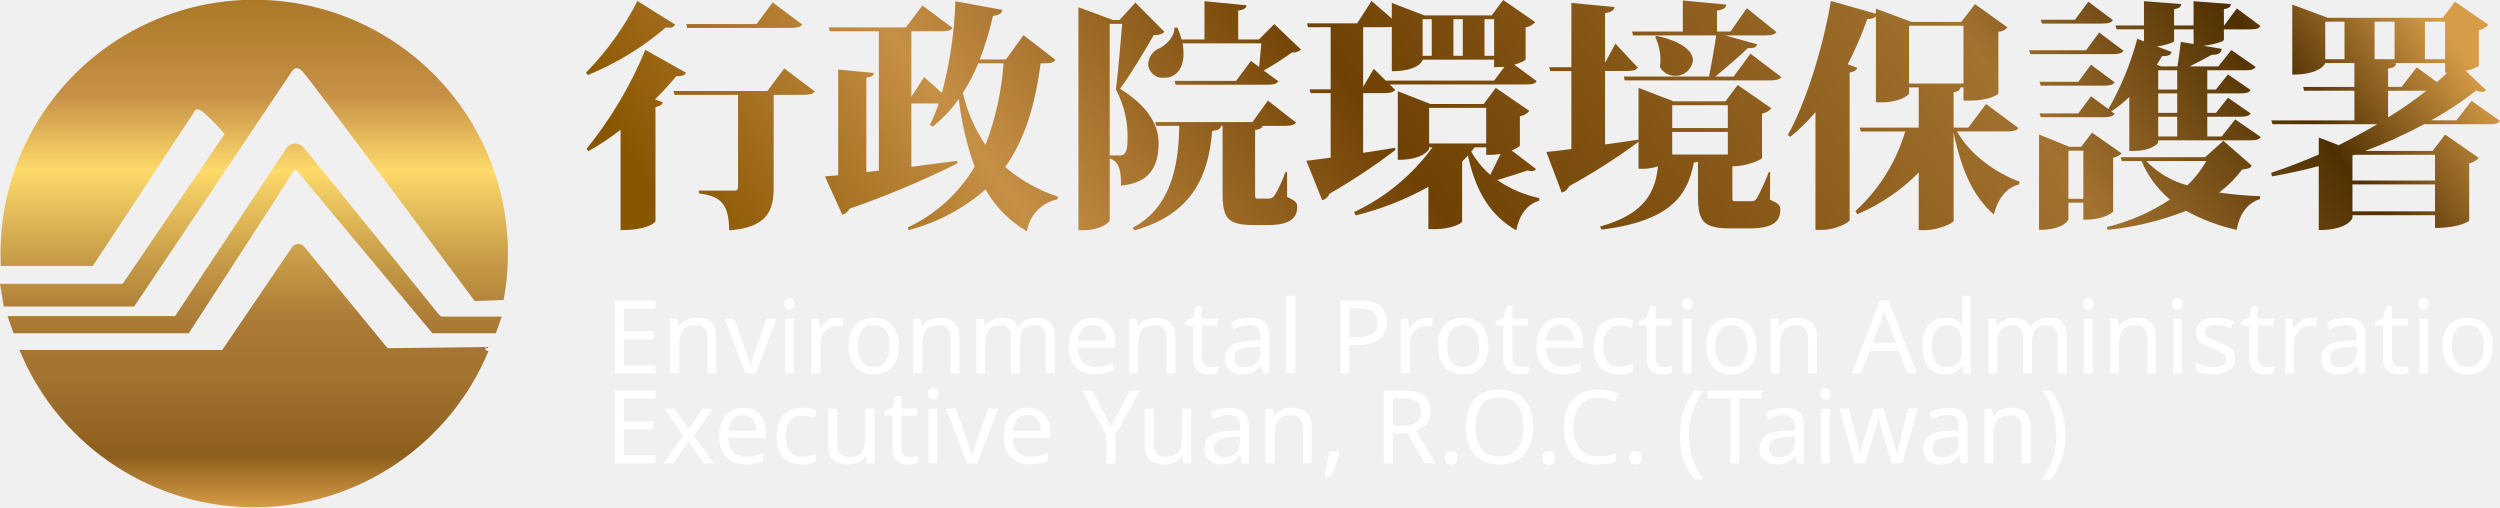
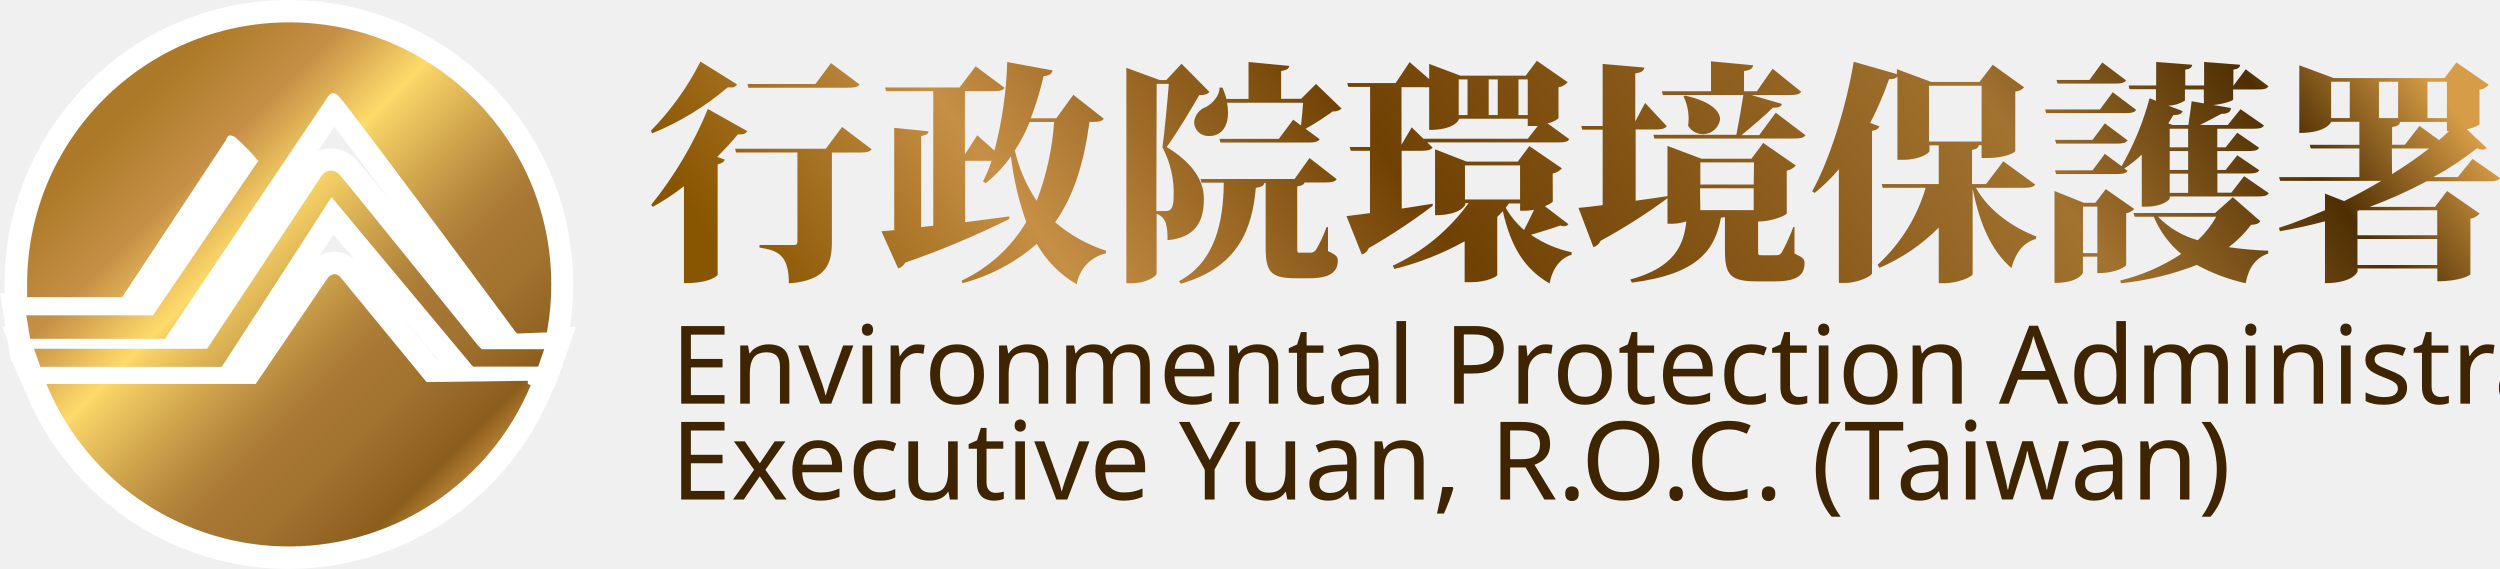
- <svg xmlns="http://www.w3.org/2000/svg" width="416.621" height="84.546" viewBox="0 0 416.621 84.546">
+ <svg xmlns="http://www.w3.org/2000/svg" width="391.1" height="88.98" viewBox="0 0 391.1 88.98">
  <defs>
-     <linearGradient id="linear-gradient" x1="0.5" x2="0.5" y2="1" gradientUnits="objectBoundingBox">
+     <linearGradient id="未命名漸層_156" data-name="未命名漸層 156" x1="-167.19" y1="1051.23" x2="-166.48" y2="1050.52" gradientTransform="matrix(82.06, 0, 0, -81.99, 13735.69, 86211.06)" gradientUnits="userSpaceOnUse">
      <stop offset="0" stop-color="#ab7927" />
-       <stop offset="0.185" stop-color="#c68f46" />
-       <stop offset="0.338" stop-color="#fedb6b" />
-       <stop offset="0.363" stop-color="#f5d065" />
-       <stop offset="0.499" stop-color="#cba04a" />
-       <stop offset="0.602" stop-color="#b1823a" />
+       <stop offset="0.18" stop-color="#c68f46" />
+       <stop offset="0.34" stop-color="#fedb6b" />
+       <stop offset="0.36" stop-color="#f5d065" />
+       <stop offset="0.5" stop-color="#cba04a" />
+       <stop offset="0.6" stop-color="#b1823a" />
      <stop offset="0.66" stop-color="#a87734" />
-       <stop offset="0.748" stop-color="#a2722f" />
+       <stop offset="0.75" stop-color="#a2722f" />
      <stop offset="0.86" stop-color="#926321" />
-       <stop offset="0.896" stop-color="#8c5e1c" />
+       <stop offset="0.9" stop-color="#8c5e1c" />
      <stop offset="1" stop-color="#d69c47" />
    </linearGradient>
-     <clipPath id="clip-path">
-       <rect id="矩形_40" data-name="矩形 40" width="84.643" height="84.546" fill="url(#linear-gradient)" />
-     </clipPath>
-     <linearGradient id="linear-gradient-3" x1="0.018" y1="0.587" x2="1" y2="0.5" gradientUnits="objectBoundingBox">
+     <linearGradient id="未命名漸層_29" data-name="未命名漸層 29" x1="-162.17" y1="1054.02" x2="-161.28" y2="1054.1" gradientTransform="matrix(318.93, 0, 0, -38.55, 51827.94, 40663.14)" gradientUnits="userSpaceOnUse">
      <stop offset="0" stop-color="#850" />
-       <stop offset="0.185" stop-color="#c68f46" />
-       <stop offset="0.404" stop-color="#6f4103" />
-       <stop offset="0.748" stop-color="#a2722f" />
-       <stop offset="0.896" stop-color="#4f2f02" />
+       <stop offset="0.18" stop-color="#c68f46" />
+       <stop offset="0.4" stop-color="#6f4103" />
+       <stop offset="0.75" stop-color="#a2722f" />
+       <stop offset="0.9" stop-color="#4f2f02" />
      <stop offset="1" stop-color="#d69c47" />
    </linearGradient>
  </defs>
-   <g id="logo" transform="translate(0 2.579)">
-     <text id="Environmental_Protection_Administration_Executive_Yuan_R.O.C._Taiwan_" data-name="Environmental Protection Administration Executive Yuan, R.O.C. (Taiwan)" transform="translate(100.798 59.643)" fill="#fff" font-size="17" font-family="BaskOldFace, Baskerville Old Face">
-       <tspan x="0" y="0">Environmental Protection Administration</tspan>
-       <tspan x="0" y="15">Executive Yuan, R.O.C. (Taiwan)</tspan>
-     </text>
-     <g id="组_49" data-name="组 49" transform="translate(0 -2.579)">
-       <g id="组_48" data-name="组 48" transform="translate(0 0)" clip-path="url(#clip-path)">
-         <path id="路径_15690" data-name="路径 15690" d="M255.545,85.515l-.31-.714h33.792c1.364-2.009,11.513-16.953,11.5-16.929a1.581,1.581,0,0,1,1.1-.779,1.291,1.291,0,0,1,1.12.553L316.589,84.5l16.33-.2v.511l.477.2a42.3,42.3,0,0,1-77.851.508m78.745-3.509H324.069l-.16-.184L301.494,54.946l-.038-.046-.026-.046a.466.466,0,0,0-.173-.188c-.021,0-.192.064-.469.527-.915,1.522-16.513,25.553-17.176,26.584l-.161.232h-29.2l-.118-.343-.648-1.845-.236-.679h27.932c1.774-2.677,18.582-28.026,18.6-28.05a1.841,1.841,0,0,1,1.316-.7,2.078,2.078,0,0,1,1.623.826c1.214,1.364,21.122,26.068,22.258,27.471l.54.538h10.095l-.238.682-.616,1.757-.118.342ZM274.1,77.552H252.628l-.07-.426-.46-2.763-.1-.6h20.442l16.983-24.949a32.752,32.752,0,0,0-3.525-3.63c-.457-.38-.861-.551-1.135-.479-.34.093-.511.551-.511.553l-.021.062-.035.056L267.614,70.56l-.15.232H252.132l-.016-.5c-.018-.508-.027-1.028-.027-1.551A42.277,42.277,0,1,1,336,76.051l-.07.407-.414.016-4.136.16-.222.01-.16-.16-.027-.027-.021-.03c-.268-.363-26.875-36.237-28.528-38.04a1.4,1.4,0,0,0-1.048-.573c-.433.058-.784.572-.882.763l-.013.029-.019.027-25.949,38.7-.16.225Z" transform="translate(-252 -26.47)" fill="url(#linear-gradient)" />
+   <g id="圖層_2" data-name="圖層 2">
+     <g id="圖層_1-2" data-name="圖層 1">
+       <g id="logo">
+         <g id="Environmental_Protection_Administration_Executive_Yuan_R.O.C._Taiwan_" data-name="Environmental Protection Administration Executive Yuan R.O.C. Taiwan " style="isolation: isolate">
+           <text transform="translate(104.91 63.15)" style="isolation: isolate;font-size: 17px;fill: #3f2400;font-family: BaskOldFace, Baskerville Old Face">Environmental Protection Administration</text>
+           <text transform="translate(104.91 78.15)" style="isolation: isolate;font-size: 17px;fill: #3f2400;font-family: BaskOldFace, Baskerville Old Face">Executive Yuan, R.O.C. (Taiwan)</text>
+         </g>
+         <g id="路径_15690" data-name="路径 15690">
+           <path d="M45.13,89A44.47,44.47,0,0,1,4.34,62.15h0L1.92,56.56h.39v0H1.75l-.49-3L.4,51.08H.85L0,45.87H.72c0-.45,0-.91,0-1.37A44.49,44.49,0,0,1,45.17,0h0A44.54,44.54,0,0,1,89.67,44.47a45.31,45.31,0,0,1-.5,6.68h.93l-2.52,7.2h0l-.21.51-.66,1.9h-.13l-.35.83A44.57,44.57,0,0,1,45.13,89ZM12.9,63.56a37.49,37.49,0,0,0,64.82-.43l-12.62.16L52.65,48.14l-.27.48-.25-.17L42.91,62l-1,1.53ZM7.25,60.88l-.61.27ZM59.78,45.8l8.59,10.45h.13ZM55.73,12.88c2.43,2.88,22,29.18,26.73,35.62a38.85,38.85,0,0,0,.21-4A37.52,37.52,0,0,0,45.19,7h0A37.49,37.49,0,0,0,7.73,43h9.49l15-22.85A4.27,4.27,0,0,1,35,17.82,4.59,4.59,0,0,1,39.22,19l.07.06a35.23,35.23,0,0,1,3.06,3l5.77-8.61A4.78,4.78,0,0,1,51.52,11l.34,0,.33,0A4.8,4.8,0,0,1,55.73,12.88ZM52.29,39.39a4.66,4.66,0,0,1,3.15,1.21l-3.27-3.93L50,40a4.81,4.81,0,0,1,1.59-.58l.47-.05ZM56,25.27c.49.58,2.13,2.58,5.06,6.19-3.6-4.81-6.81-9.08-8.76-11.64l-2.56,3.81a5.29,5.29,0,0,1,1.72-.42l.16,0h.16A5.49,5.49,0,0,1,56,25.27ZM38.78,22.6l-.15.44A2.52,2.52,0,0,0,38.78,22.6Zm11.39-5.48.07.09Z" style="fill: #fff" />
+           <path d="M7.55,60.75l-.3-.69H40L51.16,43.65a1.51,1.51,0,0,1,1.06-.76,1.28,1.28,0,0,1,1.09.54L66.73,59.77l15.84-.2v.5l.46.19a41,41,0,0,1-75.48.49m76.35-3.4H74l-.16-.17L52.1,31.12l0-.05,0,0a.35.35,0,0,0-.16-.18s-.19.06-.46.51c-.88,1.47-16,24.77-16.65,25.77l-.16.22H6.3L6.18,57l-.63-1.79-.23-.65H32.4l18-27.2a1.76,1.76,0,0,1,1.28-.68,2,2,0,0,1,1.57.8c1.18,1.32,20.48,25.27,21.58,26.63l.53.52h9.78l-.23.66-.6,1.7-.11.33ZM25.54,53H4.72l-.07-.42-.44-2.68-.1-.57H23.93L40.4,25.18A31.59,31.59,0,0,0,37,21.66a1.43,1.43,0,0,0-1.1-.47c-.33.09-.5.54-.5.54l0,.06,0,.05L19.25,46.26l-.15.22H4.24V46c0-.49,0-1,0-1.5a41,41,0,0,1,82,0,40.24,40.24,0,0,1-.62,7.11l-.06.4h-.4l-4,.16h-.22L80.71,52l0,0,0,0c-.26-.35-26-35.13-27.66-36.88a1.37,1.37,0,0,0-1-.56c-.42.06-.76.56-.86.74v0l0,0L25.94,52.82l-.15.22Z" style="fill: url(#未命名漸層_156)" />
+         </g>
+         <path id="路径_16022" data-name="路径 16022" d="M102,20.87a43.17,43.17,0,0,0,11.83-7.2,2.48,2.48,0,0,0,.47,0,.94.94,0,0,0,1-.47l-5.72-3.57a43.5,43.5,0,0,1-7.74,10.81Zm28-11-2.43,3.27H116.93l.15.58h15.61c1,0,1.49-.1,1.78-.51ZM102.12,32.36A36.81,36.81,0,0,0,107,29.13V44.3c4.44,0,5.27-1.31,5.27-1.31V25.71c.69-.15,1-.4,1.13-.73l-1.2-.44c1.24-1.23,2.33-2.43,3.24-3.53.91.08,1.27-.14,1.45-.51l-6.15-3.45a60.55,60.55,0,0,1-8.87,15Zm27.07-9.09H115l.15.58h9.6V37.79c0,.36-.14.54-.51.54h-5.42v.4c2.84.44,4.59,1.13,4.59,5.6,5.82-.43,6.73-3,6.73-6.47v-14h4.44c1,0,1.49-.11,1.78-.51l-4.62-3.49Zm38.72-8.44-2.66,3.67h-4a45.79,45.79,0,0,0,2-6.58c1-.11,1.31-.4,1.42-.91l-7.1-1.31a61.31,61.31,0,0,1-2,13.86l-2.69-2.4-1.93,3v-9.9h4.48c.94,0,1.49-.1,1.74-.51l-4.54-3.38-2.51,3.31H138.47l.15.58H146V35.31l-1.89.22V21.27c.84-.15,1.09-.33,1.16-.73L139.89,20V36c-.76.08-1.45.15-2,.18L140.51,42a1.79,1.79,0,0,0,1.09-.91,137.61,137.61,0,0,0,16.3-6.84l0-.4c-2.37.33-4.7.62-6.92.91V25.16h4.15a24.08,24.08,0,0,1-1.35,3.24l.44.25a20.51,20.51,0,0,0,3.93-4.18,46.38,46.38,0,0,0,2.4,10.26,23.29,23.29,0,0,1-10.11,9.17l.14.4a28.71,28.71,0,0,0,11.61-6.15,17,17,0,0,0,6.26,6.33A5.91,5.91,0,0,1,173,39.64l.07-.4a23.43,23.43,0,0,1-8-4.47c3-4.26,4.55-9.54,5.36-15.69h.43c1,0,1.53-.11,1.82-.51Zm-3,4.25a42.44,42.44,0,0,1-2.73,12.34,23.57,23.57,0,0,1-3.42-7.86,29.2,29.2,0,0,0,2.33-4.47Zm17.54-6.55h-1l-5.24-1.92V44.3h.88c2.4,0,3.85-1.17,3.85-1.49V33.46c1.57.51,1.71,2.11,1.71,4.11,4.26-.37,5.68-2.84,5.68-6.33V31c0-2.95-2.07-5.75-5.82-8,1.67-2.29,3.93-6.08,5.09-8.11.84,0,1.31-.15,1.6-.51l-4.36-4.41Zm-1.5.59h1.9c-.22,2.76-.66,7.49-1,9.93a15.1,15.1,0,0,1,1.75,7.71c0,1.42-.26,2.26-1.17,2.26h-1.53Zm21.36,5.6-2.25,3h-9.28l.14.58h13.79c.95,0,1.45-.11,1.75-.51l-2.22-1.64a43.77,43.77,0,0,0,4.25-2.72,1.94,1.94,0,0,0,1.39-.44l-4-3.86-2.33,2.33h-3.13V11.11c.91-.14,1.2-.36,1.27-.8l-6.37-.61v5.78h-3.45a15.6,15.6,0,0,0-.62-1.78h-.48c.08,1.27-1.16,2.55-2.14,3.05a2.76,2.76,0,0,0-1.82,2.37A2.2,2.2,0,0,0,189,21.28h.2c1.85,0,2.91-1.46,2.91-3.64a8.27,8.27,0,0,0-.15-1.57h11.9c-.07,1.06-.22,2.51-.33,3.57Zm5.21,16.81a19.18,19.18,0,0,1-1.64,3.53,1.06,1.06,0,0,1-1.06.47h-1.41c-.47,0-.47,0-.47-.9V29.16c.8-.11,1.05-.33,1.16-.62h3.28c.94,0,1.45-.11,1.74-.51l-4.26-3.31L202.52,28H187.81l.15.58h3.49c-.07,6.26-1.38,12.41-7,15.4l.25.4c9.1-2.55,11.21-8.7,11.76-15,.9-.11,1.26-.33,1.34-.77H198V38.59c0,3.93.69,4.94,4.77,4.94h2.11c3.16,0,4.4-1,4.4-2.72,0-.62-.14-.88-1.53-1.53V35.53Zm11.75-11.94h3.13c.91,0,1.45-.11,1.71-.51l-.84-.8h20.49c1,0,1.49-.07,1.74-.51L242.1,19.3a3.79,3.79,0,0,0,1.71-.8V13.66a2.56,2.56,0,0,0,1.45-.8l-4.84-3.35-1.75,2.33H228.49L223.58,10v2.37l-3.06-2.66L218.34,13h-7.57l.15.59h3.42V23h-3.21l.19.59h3v9.75c-1.57.22-2.84.36-3.68.47l2.4,6a1.63,1.63,0,0,0,1.09-1,91.66,91.66,0,0,0,10-6.62l0-.32c-1.63.25-3.27.54-4.84.76ZM234.31,18h-1.42V12.42h1.42Zm-10.73,2.33c3.75,0,4.66-1.42,4.66-1.75H239v1.13l1.57,0L239,21.7H222.67l-1.82-1.78-1.6,2.72v-9h3.49a4.73,4.73,0,0,0,.84,0Zm6-2.33h-1.38V12.42h1.38ZM239,18h-1.45V12.42H239Zm3.9,9.14a2.56,2.56,0,0,0,1.45-.8l-5.1-3.49-1.81,2.43h-8l-4.94-1.92V33.67c4,0,4.73-1.6,4.73-1.67v-.22h.51a30.64,30.64,0,0,1-11.86,9.79l.25.51a44.84,44.84,0,0,0,11-4.33v6.4h.95c2.58,0,4.11-.9,4.15-1.12v-9.1a10.59,10.59,0,0,0,.87-.9c1.24,5.48,3.31,9,7.31,11.31.48-2.44,1.75-4,3.46-4.48l0-.4a17.69,17.69,0,0,1-6.37-2.73c1.49-.44,3.35-1,4.58-1.45a2.6,2.6,0,0,0,.62.11.78.78,0,0,0,.66-.33l-3.68-2.8c.69-.29,1.24-.62,1.24-.76Zm-13.72-1.27h8.62V31.2h-8.62Zm8.62,7.09a9.46,9.46,0,0,0,2.19-.14c-.51,1-1.06,2.22-1.57,3.16a13.22,13.22,0,0,1-2.87-3.49,8.27,8.27,0,0,0,.51-.66h1.75Zm37.41-11.82h-2.77c1.68-1.38,3.68-3.09,4.91-4.29.95,0,1.27-.15,1.42-.59L274,14.87h6c1,0,1.49-.11,1.78-.51l-4.47-3.61-2.47,3.53h-2V11.11c1-.14,1.35-.4,1.42-.9l-6.59-.62v4.69h-7.68l.15.59h12.59c-.29,1.85-.73,4.4-1.09,6.22H258.66l.14.58h21.87c1,0,1.49-.11,1.79-.51l-4.66-3.53ZM259,20.25c.91,0,1.45-.11,1.75-.51l-3.39-3.64L255.82,19V11.48c1-.14,1.34-.4,1.42-.91L250.72,10v9.71h-3.34l.14.58h3.2v11.8c-1.6.21-2.94.36-3.78.43l2.33,6.15a1.78,1.78,0,0,0,1.13-1A91.22,91.22,0,0,0,260.88,31l0-.32c-1.71.25-3.38.51-5,.72V20.25Zm4.37-5.17a8,8,0,0,1,.8,3.6,8.26,8.26,0,0,1-.08,1,2.71,2.71,0,0,0,5-1c0-1.27-1.38-2.81-5.46-3.72Zm17.17,20.45a31.54,31.54,0,0,1-1.78,3.93c-.33.47-.51.47-1.21.47h-1.89c-.62,0-.62,0-.62-.76V34.66c2.19,0,4.44-1,4.48-1.27v-6.7a2.48,2.48,0,0,0,1.42-.8l-5.1-3.53L274,24.83h-7.82l-5.32-2V35a8.17,8.17,0,0,0,2.95-.36c-.4,3.67-1.82,7.2-8.77,9.09l.26.48c10.62-1.35,13-5.32,13.93-10.16a2.17,2.17,0,0,0,.62-.1v5.2c0,3.89.84,4.87,5.06,4.87h2.73c3.67,0,4.66-1.12,4.66-2.83,0-.62-.11-.84-1.57-1.53l0-4.15Zm-6.19-6.66H266V25.41h8.4Zm-8.4.58h8.4v3.42H266Zm47.45-4.22-2.7,3.57H308.5V23.45c.77-.11,1-.37,1.06-.73H310v2h.94c2.73,0,4.33-.87,4.33-1.09V14.32a1.93,1.93,0,0,0,1.38-.66l-4.91-3.53-2.07,2.69h-7.53l-5.39-2v.77L290,9.66c-1.27,7.53-3.93,15.68-6.51,20.27l.4.25a28.19,28.19,0,0,0,3.78-3.71V44.26h1c2,0,4.15-1.09,4.19-1.49V20.47c.72-.11,1-.37,1.16-.7l-1.45-.54a51.67,51.67,0,0,0,2.95-6.84c.72,0,1.09-.14,1.31-.4V25h.91c2.58,0,4.11-1.06,4.11-1.38v-.88h1.45V28.8h-8.92l.15.58h6.73a26.54,26.54,0,0,1-7.53,12.05l.29.47a29.24,29.24,0,0,0,9.28-6.3v8.7h1c1.93,0,4.3-1,4.3-1.42V29.56c1.13,5.46,2.87,9.61,6.07,12.37.66-2.51,2-4.07,3.83-4.54l.07-.4c-3.6-1.35-7.46-4-9.46-7.61h7.49c1,0,1.53-.11,1.79-.51ZM301.77,13.41H310v8.73h-8.23Zm35.51.54v1.82l-1-.4A44.42,44.42,0,0,1,331.9,26l-2.62-1.93-1.93,2.58h-5.86l.18.58h9.46c.91,0,1.45-.1,1.71-.51l-.51-.36a18.52,18.52,0,0,0,2.73-2.18v8.15h.8c2.22,0,3.57-1,3.57-1.31v-.29h13.82c.91,0,1.42-.08,1.68-.51l-3.86-2.66-2,2.58h-2.18v-3h4.91c.88,0,1.38-.07,1.64-.51L350,24.29l-1.82,2.29h-1.31V23.63h4.91c.88,0,1.38-.07,1.64-.51L350,20.76l-1.82,2.29h-1.31V20.14h5.64c.91,0,1.42-.08,1.67-.51l-3.67-2.55-2,2.47h-4.33c1.09-.54,2.44-1.27,3.31-1.74,1.06,0,1.46-.29,1.53-.91l-2.76-.47c1.53-.15,3.09-.66,3.09-.87V14h3.82c.95,0,1.45-.07,1.71-.51l-3.56-2.65-1.93,2.58h0V10.89c.8-.11,1-.36,1.06-.76l-5.64-.44v3.68h-2.95V10.89c.84-.11,1-.36,1.09-.76l-5.64-.44v3.68H333l.14.58Zm2.15,9.1V20.14h2.88v2.91Zm0,3.53V23.63h2.88v2.95Zm5.35-10.41-1.92-.33c-.15,1.06-.33,2.62-.51,3.72h-2.44l-.7-.26L340,18c.94,0,1.3-.18,1.45-.62l-2.22-.84a5.33,5.33,0,0,0,2.58-.8V14h2.95Zm-5.35,14v-3h2.88v3Zm-10-.58-1.64,2.14H326l-4.59-1.85V44.26c3.79,0,4.44-1.53,4.44-1.6V40.15h2.25v2.58c3.35,0,4.52-1.2,4.52-1.24V33.35a2.13,2.13,0,0,0,1.26-.66Zm-3.57,2.73h2.25v7.28h-2.25Zm20.67,1H333.76l.18.59h3a15.09,15.09,0,0,0,4.29,5.82,30.46,30.46,0,0,1-9.53,4.15l.11.43a45.38,45.38,0,0,0,11.86-2.87,29,29,0,0,0,7.64,2.87c.44-2.4,1.6-4,3.53-4.65v-.44a58.13,58.13,0,0,1-6.18-.55,17.49,17.49,0,0,0,3.49-3.49c.84-.07,1.2-.18,1.45-.58l-4.29-3.75Zm.18.59a15.52,15.52,0,0,1-2.88,3.67,13.76,13.76,0,0,1-6.22-3.67ZM328.88,9.77l-2,2.73h-5.17l.18.58h9c.91,0,1.45-.11,1.71-.51Zm-.36,7.35h-8.59l.18.58h12.41c.91,0,1.42-.11,1.67-.51l-3.67-2.76Zm-1.17,4.76h-5.86l.18.59h9.46c.91,0,1.45-.11,1.71-.51l-3.56-2.66Zm57.16,5.82h-3.82a46.71,46.71,0,0,0,6.81-4.51,2.18,2.18,0,0,0,.83.22,1.06,1.06,0,0,0,.69-.25l-3.13-2.95a5.57,5.57,0,0,0,2-.72V14.06a2.45,2.45,0,0,0,1.45-.8l-5.06-3.49-1.86,2.44H365.08l-5.38-2V20.8c4.25,0,5-1.68,5-1.75h4.4v3.6h-7.75l.14.58h7.61v4.48H356.53l.18.58h15.83c-1.85,1.09-3.78,2.15-5.82,3.17l-3-1.17v2.59c-2.36,1-4.77,2-7.2,2.76l.14.54c2.4-.43,4.77-.94,7.06-1.56V44.3c4.29,0,5.1-1.71,5.1-1.86V42h12.48V44c3.74,0,5.17-1,5.17-1.09v-8.7a2.45,2.45,0,0,0,1.45-.8l-5.1-3.53-1.89,2.48H370.72a74.49,74.49,0,0,0,8.92-4h9.71c1,0,1.45-.07,1.75-.51l-4.3-3Zm-9.35-9.23h-3V12.79h3Zm-.11.61v0h7.75V20.5h.33c-.47.47-1,.94-1.56,1.42l-3.06-2.22-2.29,2.94h-2V19.88c.91-.15,1.17-.36,1.24-.8Zm7.75-.61h-3.05V12.79h3.05Zm-15.2,0h-2.92V12.79h2.92Zm6.58,4.76H380a60.59,60.59,0,0,1-5.79,4Zm7.1,13.57H368.8V33l.32-.11h12.16Zm-12.48.59h12.48v4.07H368.8Z" style="fill: url(#未命名漸層_29)" />
      </g>
    </g>
-     <path id="路径_16022" data-name="路径 16022" d="M1.041-15a47.5,47.5,0,0,0,13.037-7.942,2.663,2.663,0,0,0,.521.04,1.044,1.044,0,0,0,1.043-.521l-6.3-3.931A47.919,47.919,0,0,1,.8-15.446ZM31.888-27.119,29.2-23.509H17.487l.16.642H34.856c1.083,0,1.645-.12,1.966-.562ZM1.161-2.329A40.31,40.31,0,0,0,6.536-5.9V10.828c4.894,0,5.816-1.444,5.816-1.444V-9.67c.762-.16,1.123-.441,1.244-.8l-1.324-.481c1.364-1.364,2.567-2.688,3.57-3.891,1,.08,1.4-.16,1.6-.562l-6.779-3.811A66.634,66.634,0,0,1,.88-2.73ZM31.005-12.357H15.361l.16.642h10.59V3.648c0,.4-.16.6-.562.6H19.573v.441c3.129.481,5.054,1.244,5.054,6.177,6.418-.481,7.421-3.329,7.421-7.14V-11.715h4.894c1.083,0,1.645-.12,1.966-.562l-5.094-3.851Zm42.68-9.306-2.928,4.051H66.385a48.373,48.373,0,0,0,2.206-7.26c1.123-.12,1.444-.441,1.564-1l-7.822-1.444a67.993,67.993,0,0,1-2.246,15.283l-2.968-2.647-2.126,3.289V-22.305h4.934c1.043,0,1.645-.12,1.925-.562L56.838-26.6l-2.768,3.65H41.234l.16.642h8.183V.92l-2.086.241V-14.564c.923-.16,1.2-.361,1.284-.8L42.8-15.927V1.682c-.842.08-1.6.16-2.206.2L43.48,8.261a1.951,1.951,0,0,0,1.2-1A151.406,151.406,0,0,0,62.654-.283l-.04-.441c-2.607.361-5.175.682-7.621,1v-10.55h4.573A28.3,28.3,0,0,1,58.081-6.7l.481.281a22.566,22.566,0,0,0,4.332-4.613A50.966,50.966,0,0,0,65.542.278,25.734,25.734,0,0,1,54.391,10.387l.16.441a31.68,31.68,0,0,0,12.8-6.779,18.875,18.875,0,0,0,6.9,6.98,6.5,6.5,0,0,1,5.094-5.335l.08-.441A25.852,25.852,0,0,1,70.637.318c3.329-4.693,5.014-10.51,5.9-17.289h.481c1.083,0,1.685-.12,2.006-.562ZM70.356-16.97a47.067,47.067,0,0,1-3.008,13.6,25.9,25.9,0,0,1-3.771-8.664,31.666,31.666,0,0,0,2.567-4.934Zm19.334-7.22H88.607l-5.776-2.126V10.828h.963c2.647,0,4.252-1.284,4.252-1.645V-1.126c1.725.562,1.885,2.327,1.885,4.533,4.693-.4,6.258-3.129,6.258-6.98v-.281c-.04-3.249-2.286-6.338-6.418-8.865,1.845-2.527,4.332-6.7,5.616-8.945.923,0,1.444-.16,1.765-.562l-4.814-4.854Zm-1.645.642h2.086c-.241,3.049-.722,8.263-1.043,10.951a16.6,16.6,0,0,1,1.925,8.5c0,1.564-.281,2.487-1.284,2.487H88.046Zm23.546,6.177-2.487,3.329H98.876l.16.642h15.2c1.043,0,1.6-.12,1.925-.562l-2.447-1.805a50.038,50.038,0,0,0,4.693-3.008,2.082,2.082,0,0,0,1.524-.481l-4.453-4.252-2.567,2.567h-3.45v-4.814c1-.16,1.324-.4,1.4-.882l-7.02-.682v6.378h-3.811a16.5,16.5,0,0,0-.682-1.966h-.521c.08,1.4-1.284,2.808-2.367,3.369a3.051,3.051,0,0,0-2.006,2.607,2.425,2.425,0,0,0,2.688,2.367c2.046,0,3.209-1.6,3.209-4.011a8.906,8.906,0,0,0-.16-1.725h13.117c-.08,1.163-.241,2.768-.361,3.931Zm5.736,18.532a20.515,20.515,0,0,1-1.805,3.891,1.167,1.167,0,0,1-1.163.521H112.8c-.521,0-.521-.04-.521-1V-5.859c.882-.12,1.163-.361,1.284-.682h3.61c1.043,0,1.6-.12,1.925-.562l-4.693-3.65-2.567,3.57H95.627l.16.642h3.851c-.08,6.9-1.524,13.679-7.742,16.968l.281.441C102.206,8.06,104.532,1.281,105.134-5.7c1-.12,1.4-.361,1.484-.842h.241V4.53c0,4.332.762,5.455,5.255,5.455h2.327c3.49,0,4.854-1.083,4.854-3.008,0-.682-.16-.963-1.685-1.685V1.161ZM130.285-12h3.45c1,0,1.6-.12,1.885-.562l-.923-.882h22.584c1.083,0,1.645-.08,1.925-.562l-3.731-2.728c1.043-.321,1.845-.682,1.885-.882v-5.335a2.8,2.8,0,0,0,1.6-.882l-5.335-3.69L151.7-24.953H140.473l-5.415-2.086v2.607l-3.369-2.928-2.407,3.731h-8.344l.16.642h3.771v10.349h-3.53l.2.642h3.329v10.75c-1.725.241-3.129.4-4.051.521l2.647,6.579a1.788,1.788,0,0,0,1.2-1.083,101.511,101.511,0,0,0,10.991-7.3l-.04-.361c-1.805.281-3.61.6-5.335.842Zm16.607-6.218h-1.564v-6.1h1.564Zm-11.833,2.567c4.132,0,5.134-1.564,5.134-1.925h11.914v1.244l1.725-.04-1.725,2.286H134.055l-2.006-1.966-1.765,3.008v-9.948h3.851a6.225,6.225,0,0,0,.923-.04Zm6.659-2.567h-1.524v-6.1h1.524Zm10.389,0h-1.6v-6.1h1.6ZM156.4-8.145a2.8,2.8,0,0,0,1.6-.882l-5.616-3.851-2.006,2.688h-8.865l-5.455-2.126V-.885c4.372,0,5.215-1.765,5.215-1.845v-.241h.562A33.872,33.872,0,0,1,128.76,7.82l.281.562a49.237,49.237,0,0,0,12.114-4.773v7.06H142.2c2.848,0,4.533-1,4.573-1.244V-.6a11.131,11.131,0,0,0,.963-1C149.1,4.45,151.384,8.3,155.8,10.868c.521-2.688,1.925-4.412,3.811-4.934l.04-.441a19.515,19.515,0,0,1-7.02-3.008c1.645-.481,3.69-1.123,5.054-1.6a2.706,2.706,0,0,0,.682.12.858.858,0,0,0,.722-.361l-4.051-3.089c.762-.321,1.364-.682,1.364-.842Zm-15.123-1.4h9.507v5.937h-9.507Zm9.507,7.822a10.625,10.625,0,0,0,2.407-.16c-.562,1.163-1.163,2.447-1.725,3.49A14.51,14.51,0,0,1,148.3-2.249a8.8,8.8,0,0,0,.562-.722h1.925Zm41.236-13.037H188.97c1.845-1.524,4.051-3.41,5.415-4.733,1.043.04,1.4-.16,1.564-.642l-5.335-1.484h6.579c1.083,0,1.645-.12,1.966-.562l-4.934-3.971L191.5-22.265h-2.246v-3.49c1.123-.16,1.484-.441,1.564-1l-7.26-.682v5.175h-8.464l.16.642H189.13c-.321,2.046-.8,4.854-1.2,6.859h-14.2l.16.642H198c1.083,0,1.645-.12,1.966-.562l-5.134-3.891Zm-17.89-.923c1,0,1.6-.12,1.925-.562l-3.731-4.011L170.6-17.051v-8.3c1.123-.16,1.484-.441,1.564-1l-7.18-.682v10.71h-3.69l.16.642h3.53v13c-1.765.241-3.249.4-4.172.481l2.567,6.779a1.952,1.952,0,0,0,1.243-1.083,100.914,100.914,0,0,0,11.553-7.381l-.04-.361c-1.885.281-3.73.562-5.536.8V-15.687Zm4.814-5.7a8.782,8.782,0,0,1,.882,3.971,9.842,9.842,0,0,1-.08,1.083,2.912,2.912,0,0,0,2.487,1.444,2.916,2.916,0,0,0,3.008-2.567c0-1.4-1.524-3.089-6.017-4.092ZM197.875,1.161a34.5,34.5,0,0,1-1.966,4.332c-.361.521-.562.521-1.324.521H192.5c-.682,0-.682,0-.682-.842V.2c2.407,0,4.894-1.123,4.934-1.4V-8.587a2.665,2.665,0,0,0,1.564-.882L192.7-13.36l-2.046,2.728H182.03l-5.857-2.246V.6a8.834,8.834,0,0,0,3.249-.4c-.441,4.051-2.006,7.942-9.667,10.028l.281.521C181.75,9.264,184.357,4.891,185.4-.444a2.619,2.619,0,0,0,.682-.12V5.172c0,4.292.923,5.375,5.576,5.375h3.008c4.051,0,5.134-1.244,5.134-3.129,0-.682-.12-.923-1.725-1.685l.04-4.573ZM191.056-6.18H181.79V-9.991h9.266Zm-9.266.642h9.266v3.771H181.79ZM234.1-10.191,231.129-6.26h-2.447v-5.9c.842-.12,1.083-.4,1.163-.8h.481v2.206h1.043c3.008,0,4.773-.963,4.773-1.2V-22.225a2.134,2.134,0,0,0,1.524-.722l-5.415-3.891-2.286,2.968h-8.3l-5.937-2.206v.842l-7.5-2.126c-1.4,8.3-4.332,17.289-7.18,22.343l.441.281a30.862,30.862,0,0,0,4.172-4.092V10.788h1.083c2.206,0,4.573-1.2,4.613-1.645V-15.446c.8-.12,1.123-.4,1.284-.762l-1.6-.6a56.839,56.839,0,0,0,3.249-7.541c.8,0,1.2-.16,1.444-.441v14.32h1c2.848,0,4.533-1.163,4.533-1.524v-.963h1.6v6.7h-9.828l.16.642h7.421a29.313,29.313,0,0,1-8.3,13.277l.321.521a32.181,32.181,0,0,0,10.229-6.94v9.587h1.083c2.126,0,4.733-1.163,4.733-1.564V-5.418c1.244,6.017,3.169,10.59,6.7,13.638.722-2.768,2.166-4.493,4.212-5.014l.08-.441c-3.971-1.484-8.223-4.453-10.429-8.384h8.263c1.083,0,1.685-.12,1.966-.562ZM221.261-23.228h9.066V-13.6h-9.066Zm39.15.6v2.006l-1.123-.441a48.425,48.425,0,0,1-4.814,11.713l-2.888-2.126L249.46-8.627H243l.2.642h10.429c1,0,1.6-.12,1.885-.562l-.562-.4a20.822,20.822,0,0,0,3.008-2.407v8.985h.882c2.447,0,3.931-1.083,3.931-1.444v-.321h15.243c1,0,1.564-.08,1.845-.562l-4.252-2.928-2.246,2.848h-2.407V-8.065h5.415c.963,0,1.524-.08,1.805-.562l-3.771-2.607L272.4-8.707h-1.444v-3.249h5.415c.963,0,1.524-.08,1.805-.562l-3.771-2.607L272.4-12.6h-1.444v-3.209h6.217c1,0,1.564-.08,1.845-.562l-4.051-2.808-2.166,2.728h-4.773c1.2-.6,2.688-1.4,3.65-1.925,1.163,0,1.6-.321,1.685-1l-3.049-.521c1.685-.16,3.41-.722,3.41-.963v-1.765h4.212c1.043,0,1.6-.08,1.885-.562l-3.931-2.928-2.126,2.848h-.04V-26c.882-.12,1.123-.4,1.163-.842l-6.217-.481v4.051h-3.249V-26c.923-.12,1.123-.4,1.2-.842l-6.217-.481v4.051h-4.733l.16.642ZM262.778-12.6v-3.209h3.169V-12.6Zm0,3.891v-3.249h3.169v3.249Zm5.9-11.472-2.126-.361c-.16,1.163-.361,2.888-.562,4.092H263.3l-.762-.281.883-1.444c1.043.04,1.444-.2,1.6-.682l-2.447-.923c1.484-.2,2.848-.682,2.848-.882v-1.966h3.249Zm-5.9,15.4V-8.065h3.169v3.289Zm-11.031-.642-1.805,2.367h-1.966L242.922-5.1V10.788c4.172,0,4.894-1.685,4.894-1.765V6.255H250.3V9.1c3.69,0,4.974-1.324,4.974-1.364V-1.246a2.384,2.384,0,0,0,1.4-.722Zm-3.931,3.008H250.3V5.613h-2.487ZM270.6-1.326H256.52l.2.642h3.289a16.571,16.571,0,0,0,4.733,6.418,33.5,33.5,0,0,1-10.51,4.573l.12.481a49.992,49.992,0,0,0,13.077-3.169,31.7,31.7,0,0,0,8.424,3.169c.481-2.647,1.765-4.453,3.891-5.134V5.172a65.2,65.2,0,0,1-6.819-.6A19.457,19.457,0,0,0,276.777.72c.923-.08,1.324-.2,1.6-.642l-4.733-4.132Zm.2.642a17.037,17.037,0,0,1-3.169,4.051,15.125,15.125,0,0,1-6.859-4.051ZM251.145-27.239,248.9-24.231h-5.7l.2.642h9.948c1,0,1.6-.12,1.885-.562Zm-.4,8.1h-9.467l.2.642h13.679c1,0,1.564-.12,1.845-.562L252.95-22.1Zm-1.284,5.255H243l.2.642h10.429c1,0,1.6-.12,1.885-.562l-3.931-2.928Zm63.017,6.418h-4.212a52.876,52.876,0,0,0,7.5-4.974,2.414,2.414,0,0,0,.923.241,1.177,1.177,0,0,0,.762-.281L314-15.727a6.017,6.017,0,0,0,2.206-.8v-5.977a2.8,2.8,0,0,0,1.6-.882l-5.576-3.851-2.046,2.688H291.057l-5.937-2.206v11.673c4.693,0,5.5-1.845,5.5-1.925h4.854v3.971h-8.544l.16.642h8.384v4.934H281.631l.2.642h17.449c-2.046,1.2-4.172,2.367-6.418,3.49l-3.329-1.284v2.848C286.926-.644,284.278.4,281.591,1.281l.16.6C284.4,1.4,287.006.84,289.533.158v10.67c4.733,0,5.616-1.885,5.616-2.046V8.341h13.759v2.126c4.132,0,5.7-1.163,5.7-1.2V-.323a2.8,2.8,0,0,0,1.6-.882L310.592-5.1l-2.086,2.728H297.275A79.62,79.62,0,0,0,307.1-6.822h10.71c1.083,0,1.6-.08,1.925-.562L315-10.713ZM302.169-17.652h-3.329V-23.91h3.329Zm-.12.682v-.04h8.544v1.6h.361c-.521.521-1.123,1.043-1.725,1.564l-3.37-2.447-2.527,3.249h-2.246v-3.049c1-.16,1.284-.4,1.364-.882Zm8.544-.682h-3.369V-23.91h3.369Zm-16.767,0h-3.209V-23.91h3.209Zm7.26,5.255h6.378a68.276,68.276,0,0,1-6.378,4.453Zm7.822,14.962H295.149V-1.607l.361-.12h13.4Zm-13.759.642h13.759V7.7H295.149Z" transform="translate(96.883 24.941)" fill="url(#linear-gradient-3)" />
  </g>
</svg>
